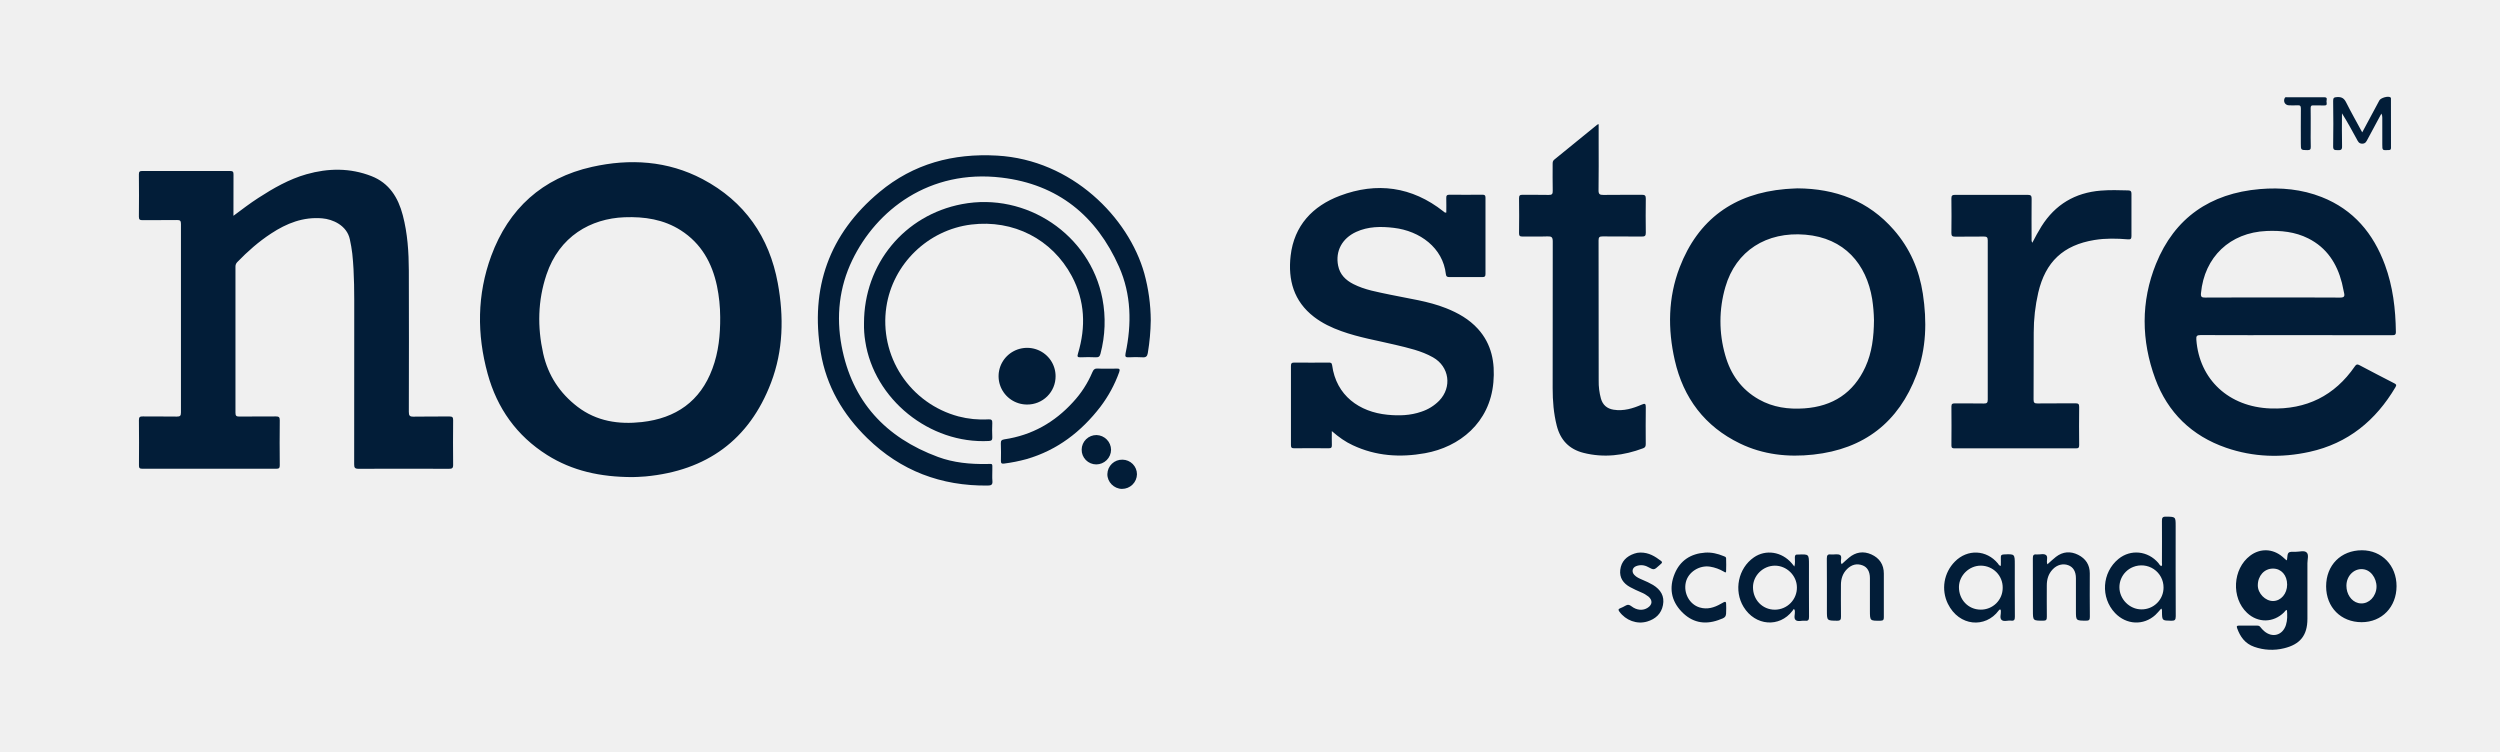
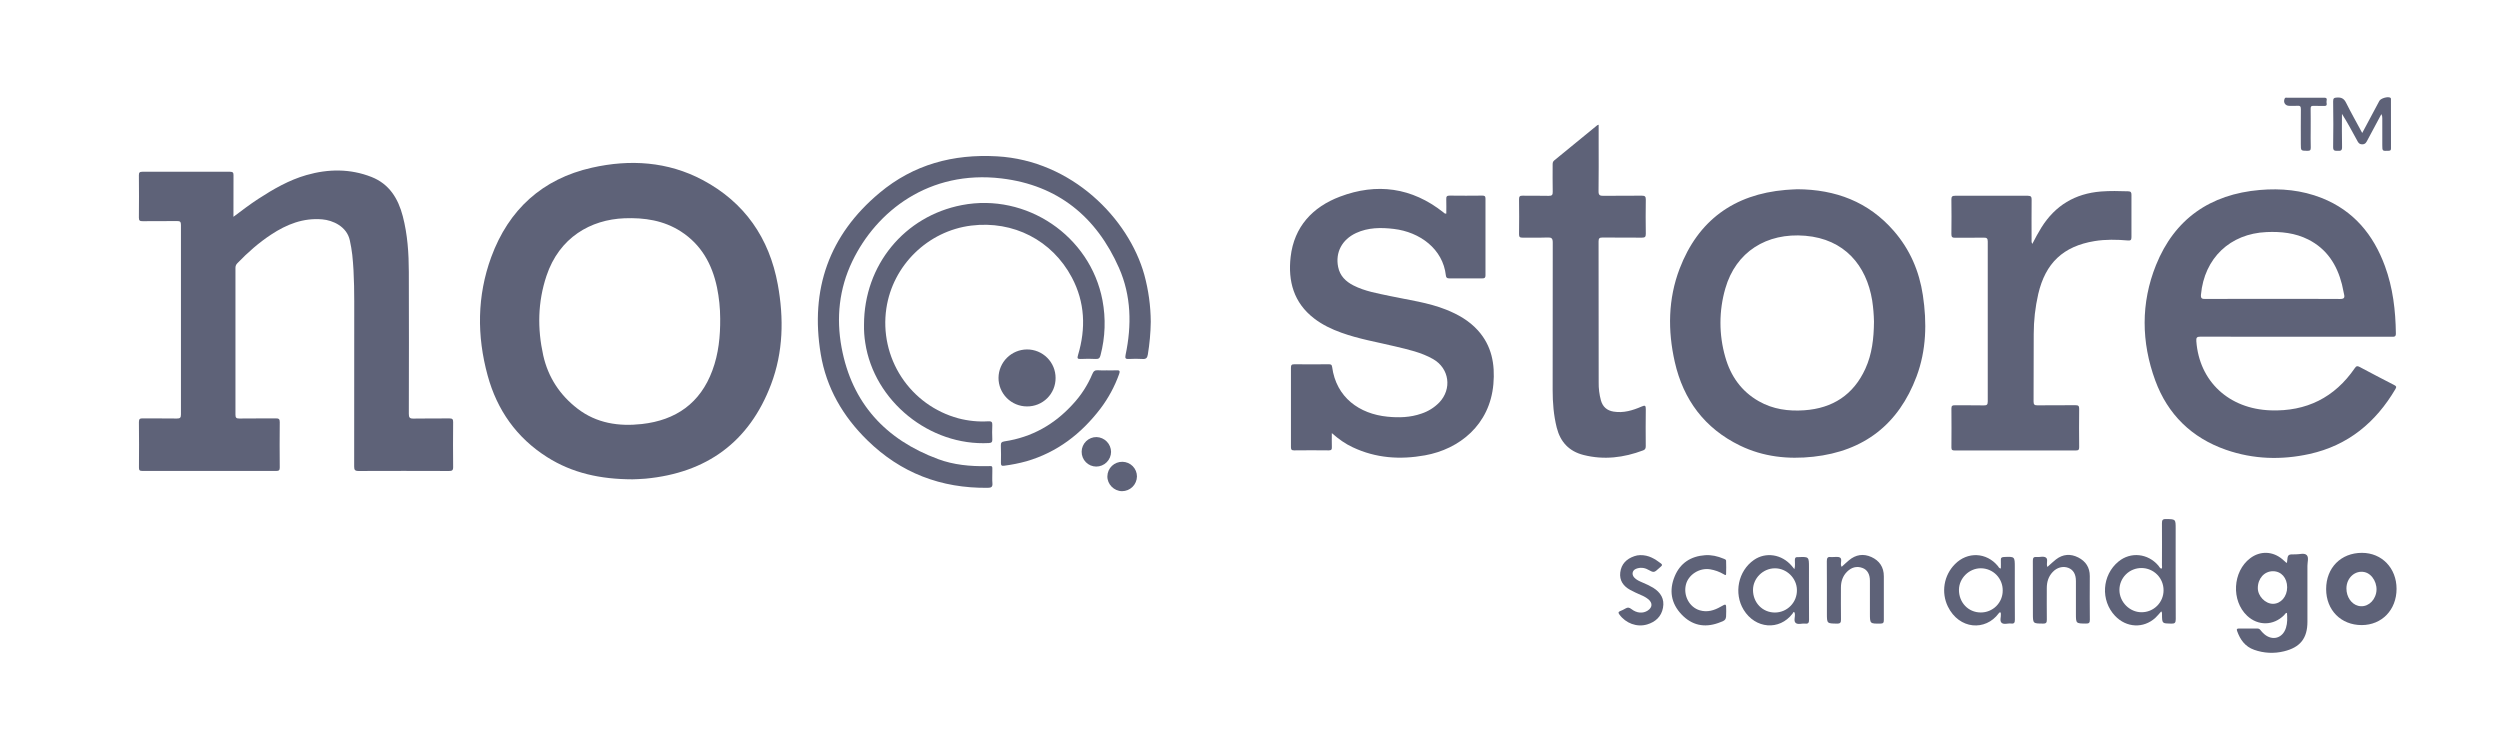
- <svg xmlns="http://www.w3.org/2000/svg" width="243" height="73" viewBox="0 0 243 73" fill="none">
-   <path d="M22.691 20.976C23.539 20.343 24.304 19.759 25.111 19.238C26.58 18.288 28.099 17.417 29.791 16.936C31.905 16.335 34.036 16.31 36.108 17.12C37.838 17.797 38.703 19.207 39.151 20.92C39.616 22.691 39.732 24.504 39.739 26.325C39.752 30.894 39.752 35.464 39.739 40.034C39.739 40.386 39.813 40.508 40.192 40.498C41.357 40.471 42.524 40.498 43.69 40.481C43.971 40.481 44.048 40.562 44.045 40.837C44.032 42.286 44.028 43.736 44.045 45.184C44.05 45.519 43.928 45.569 43.635 45.567C40.707 45.556 37.779 45.556 34.852 45.567C34.482 45.567 34.425 45.448 34.425 45.119C34.436 40.299 34.438 35.479 34.432 30.659C34.432 28.656 34.456 26.654 34.243 24.659C34.186 24.188 34.108 23.721 34.004 23.259C33.716 21.908 32.345 21.309 31.321 21.223C29.472 21.064 27.863 21.705 26.359 22.693C25.148 23.484 24.069 24.434 23.065 25.474C23.005 25.534 22.958 25.605 22.927 25.683C22.896 25.762 22.883 25.846 22.887 25.93C22.891 30.659 22.891 35.386 22.887 40.113C22.887 40.407 22.962 40.495 23.265 40.489C24.442 40.473 25.622 40.489 26.802 40.477C27.078 40.477 27.198 40.524 27.193 40.84C27.174 42.301 27.18 43.764 27.193 45.226C27.193 45.481 27.124 45.563 26.858 45.563C22.514 45.556 18.17 45.556 13.825 45.563C13.543 45.563 13.507 45.46 13.507 45.219C13.516 43.757 13.522 42.295 13.503 40.833C13.499 40.518 13.616 40.473 13.892 40.477C14.992 40.491 16.092 40.472 17.191 40.491C17.504 40.496 17.588 40.41 17.588 40.094C17.58 33.983 17.58 27.873 17.588 21.763C17.588 21.465 17.508 21.381 17.21 21.387C16.097 21.403 14.984 21.387 13.871 21.399C13.615 21.399 13.497 21.364 13.5 21.063C13.516 19.695 13.514 18.324 13.5 16.955C13.5 16.702 13.559 16.618 13.828 16.619C16.675 16.627 19.522 16.627 22.371 16.619C22.652 16.619 22.699 16.724 22.696 16.966C22.687 18.277 22.691 19.575 22.691 20.976ZM61.478 46.374C58.356 46.367 55.633 45.773 53.176 44.224C50.212 42.352 48.316 39.671 47.4 36.333C46.343 32.49 46.366 28.627 47.748 24.872C49.441 20.282 52.716 17.299 57.544 16.221C61.232 15.396 64.901 15.621 68.294 17.413C72.375 19.569 74.778 23.033 75.603 27.529C76.201 30.792 76.136 34.064 74.947 37.191C72.83 42.76 68.685 45.753 62.743 46.31C62.242 46.358 61.737 46.362 61.478 46.374ZM70.003 30.826C70 29.812 69.896 28.801 69.692 27.807C69.215 25.554 68.164 23.664 66.176 22.389C64.506 21.321 62.643 21.045 60.699 21.117C57.418 21.244 54.367 22.967 53.116 26.695C52.269 29.221 52.226 31.785 52.798 34.367C53.275 36.496 54.416 38.22 56.138 39.539C57.985 40.952 60.142 41.276 62.389 41.024C65.696 40.656 68.072 39.009 69.246 35.835C69.849 34.219 70.016 32.536 70.003 30.826ZM223.15 32.577C220.064 32.577 216.977 32.584 213.89 32.569C213.524 32.569 213.459 32.67 213.484 33.017C213.773 36.9 216.652 39.561 220.703 39.702C224.176 39.823 226.924 38.468 228.894 35.606C229.026 35.414 229.122 35.378 229.335 35.492C230.454 36.087 231.582 36.67 232.712 37.251C232.897 37.345 232.972 37.408 232.843 37.627C230.926 40.872 228.23 43.096 224.485 43.921C221.752 44.522 219.025 44.439 216.374 43.521C213.034 42.365 210.7 40.092 209.49 36.81C208.127 33.107 208.08 29.313 209.563 25.646C211.371 21.177 214.834 18.793 219.656 18.379C221.712 18.205 223.736 18.393 225.669 19.155C228.77 20.378 230.695 22.701 231.817 25.746C232.592 27.847 232.851 30.038 232.879 32.263C232.885 32.592 232.714 32.58 232.482 32.58C229.373 32.577 226.263 32.576 223.15 32.577ZM220.868 28.917C223.066 28.917 225.264 28.908 227.462 28.925C227.841 28.925 227.926 28.808 227.844 28.472C227.764 28.157 227.719 27.827 227.637 27.507C227.151 25.609 226.168 24.081 224.363 23.172C223.085 22.53 221.713 22.393 220.308 22.452C216.759 22.604 214.264 24.979 213.935 28.496C213.899 28.879 214.024 28.926 214.357 28.924C216.524 28.91 218.696 28.917 220.868 28.917ZM174.698 18.308C178.407 18.328 181.606 19.509 184.081 22.345C185.643 24.133 186.55 26.223 186.902 28.556C187.306 31.223 187.245 33.88 186.288 36.426C184.553 41.035 181.193 43.649 176.26 44.187C173.795 44.458 171.38 44.197 169.128 43.108C165.698 41.45 163.624 38.682 162.79 35.023C162.097 31.986 162.134 28.929 163.258 26C165.052 21.33 168.534 18.805 173.545 18.375C173.93 18.342 174.315 18.33 174.698 18.308ZM182.151 31.122C182.138 30.436 182.08 29.752 181.977 29.074C181.421 25.665 179.275 23.13 175.478 22.81C171.705 22.493 168.724 24.375 167.705 27.898C167.073 30.064 167.069 32.362 167.693 34.53C168.213 36.375 169.258 37.861 170.963 38.823C172.334 39.599 173.833 39.801 175.379 39.694C178.138 39.502 180.158 38.198 181.316 35.669C181.958 34.263 182.135 32.763 182.151 31.122ZM129.453 41.902C129.453 42.42 129.442 42.836 129.457 43.247C129.465 43.475 129.419 43.576 129.16 43.573C128.034 43.56 126.907 43.56 125.781 43.573C125.522 43.573 125.48 43.477 125.48 43.249C125.487 40.694 125.487 38.139 125.48 35.585C125.48 35.336 125.534 35.238 125.805 35.242C126.919 35.255 128.033 35.25 129.145 35.242C129.339 35.242 129.45 35.258 129.483 35.5C129.881 38.463 132.145 40.047 134.86 40.313C135.972 40.424 137.086 40.393 138.158 40.018C138.815 39.804 139.411 39.435 139.894 38.943C141.156 37.629 140.878 35.637 139.292 34.737C138.151 34.089 136.879 33.818 135.617 33.514C133.867 33.097 132.087 32.802 130.388 32.19C129.434 31.85 128.531 31.42 127.726 30.804C125.748 29.285 125.181 27.202 125.449 24.86C125.788 21.927 127.589 20.024 130.241 19.026C133.823 17.675 137.237 18.132 140.299 20.547C140.368 20.601 140.419 20.692 140.581 20.661C140.581 20.204 140.593 19.735 140.577 19.269C140.567 19.018 140.632 18.921 140.905 18.925C141.965 18.938 143.024 18.936 144.086 18.925C144.306 18.925 144.389 18.981 144.389 19.211C144.383 21.688 144.383 24.163 144.389 26.639C144.389 26.868 144.315 26.934 144.092 26.932C143.019 26.923 141.947 26.923 140.874 26.932C140.661 26.932 140.563 26.872 140.539 26.654C140.257 24.082 138.011 22.445 135.478 22.147C134.228 21.999 132.99 22.003 131.815 22.542C130.444 23.177 129.785 24.414 130.066 25.822C130.237 26.685 130.797 27.231 131.551 27.614C132.674 28.186 133.907 28.382 135.123 28.643C136.945 29.031 138.806 29.261 140.554 29.954C141.723 30.418 142.8 31.025 143.655 31.967C144.999 33.452 145.325 35.239 145.157 37.16C144.813 41.108 141.85 43.454 138.51 44.053C136.096 44.487 133.739 44.335 131.485 43.274C130.769 42.943 130.133 42.494 129.453 41.902ZM197.54 23.597C197.839 23.025 198.115 22.503 198.43 22.003C199.769 19.876 201.698 18.727 204.208 18.527C205.095 18.456 205.98 18.483 206.867 18.508C207.113 18.515 207.179 18.609 207.178 18.842C207.169 20.21 207.169 21.579 207.178 22.948C207.178 23.217 207.098 23.285 206.835 23.265C205.752 23.174 204.665 23.15 203.587 23.326C200.543 23.824 198.82 25.449 198.118 28.443C197.825 29.715 197.678 31.016 197.678 32.321C197.664 34.494 197.678 36.665 197.663 38.838C197.663 39.134 197.743 39.22 198.042 39.215C199.272 39.199 200.506 39.215 201.736 39.202C202.009 39.202 202.099 39.269 202.095 39.551C202.08 40.789 202.082 42.027 202.095 43.266C202.095 43.508 202.028 43.581 201.783 43.581C197.851 43.575 193.917 43.575 189.984 43.581C189.774 43.581 189.676 43.54 189.678 43.299C189.689 42.033 189.689 40.77 189.678 39.51C189.678 39.245 189.787 39.208 190.008 39.21C190.948 39.218 191.889 39.202 192.829 39.221C193.122 39.226 193.209 39.148 193.209 38.847C193.2 33.686 193.2 28.525 193.209 23.363C193.209 23.06 193.111 22.987 192.822 22.992C191.896 23.009 190.968 22.992 190.04 23.003C189.767 23.007 189.672 22.933 189.675 22.65C189.69 21.532 189.69 20.412 189.675 19.293C189.671 19.011 189.767 18.938 190.04 18.94C192.397 18.949 194.754 18.949 197.111 18.94C197.428 18.94 197.477 19.061 197.474 19.335C197.462 20.611 197.467 21.889 197.47 23.167C197.473 23.281 197.436 23.414 197.54 23.597ZM155.389 12.066V13.793C155.389 15.36 155.403 16.927 155.378 18.495C155.372 18.877 155.5 18.95 155.849 18.946C157.095 18.926 158.34 18.946 159.588 18.932C159.879 18.932 159.976 19.006 159.972 19.308C159.955 20.414 159.955 21.52 159.972 22.626C159.978 22.937 159.863 22.995 159.582 22.992C158.309 22.979 157.037 22.992 155.764 22.98C155.473 22.98 155.381 23.053 155.381 23.354C155.392 27.897 155.396 32.44 155.392 36.985C155.38 37.578 155.454 38.17 155.61 38.742C155.79 39.362 156.195 39.719 156.839 39.823C157.81 39.98 158.703 39.705 159.573 39.33C159.878 39.197 159.978 39.215 159.971 39.584C159.951 40.77 159.962 41.958 159.967 43.139C159.967 43.341 159.944 43.486 159.721 43.569C157.829 44.282 155.899 44.519 153.916 44.018C152.514 43.663 151.667 42.763 151.315 41.371C151.012 40.175 150.918 38.958 150.918 37.731C150.918 32.977 150.921 28.222 150.927 23.468C150.927 23.057 150.815 22.963 150.421 22.978C149.614 23.01 148.805 22.978 147.996 22.992C147.747 22.992 147.647 22.939 147.651 22.667C147.666 21.535 147.666 20.402 147.651 19.269C147.651 19.01 147.727 18.928 147.99 18.933C148.836 18.948 149.685 18.922 150.533 18.946C150.863 18.956 150.931 18.847 150.925 18.543C150.904 17.672 150.918 16.802 150.917 15.936C150.917 15.778 150.925 15.638 151.074 15.518C152.471 14.388 153.864 13.253 155.254 12.115C155.297 12.094 155.343 12.078 155.389 12.066ZM111.854 31.134C111.839 32.201 111.743 33.265 111.567 34.318C111.513 34.639 111.383 34.757 111.046 34.73C110.61 34.704 110.172 34.704 109.736 34.73C109.427 34.743 109.331 34.694 109.405 34.34C110.012 31.477 109.962 28.617 108.77 25.926C106.578 20.988 102.839 17.917 97.349 17.263C90.314 16.424 85.185 20.429 82.843 25.282C81.563 27.929 81.27 30.761 81.801 33.617C82.804 39.006 86.077 42.535 91.183 44.419C92.695 44.977 94.302 45.127 95.916 45.1C96.539 45.089 96.448 45.019 96.455 45.647C96.459 46.015 96.429 46.386 96.463 46.754C96.495 47.123 96.339 47.192 96.009 47.196C91.472 47.248 87.552 45.764 84.299 42.59C81.925 40.274 80.322 37.531 79.774 34.25C78.735 27.998 80.575 22.748 85.493 18.659C88.794 15.909 92.648 14.884 96.914 15.125C104.189 15.532 109.7 21.139 111.227 26.58C111.633 28.065 111.845 29.594 111.854 31.134Z" fill="#021D38" />
-   <path d="M83.981 31.418C83.981 25.64 87.926 20.907 93.497 19.842C99.762 18.646 105.964 22.811 107.158 29.044C107.495 30.81 107.43 32.63 106.97 34.369C106.905 34.621 106.812 34.745 106.519 34.73C106.029 34.706 105.539 34.706 105.049 34.73C104.717 34.745 104.691 34.657 104.783 34.354C105.557 31.777 105.465 29.248 104.182 26.843C102.259 23.237 98.489 21.325 94.408 21.826C90.192 22.344 86.774 25.661 86.152 29.842C85.808 32.159 86.33 34.522 87.62 36.481C88.91 38.44 90.877 39.861 93.149 40.472C94.099 40.722 95.083 40.819 96.063 40.761C96.355 40.748 96.468 40.815 96.451 41.123C96.427 41.582 96.433 42.044 96.451 42.504C96.458 42.747 96.398 42.849 96.126 42.864C90.369 43.173 84.957 38.811 84.101 33.162C84.008 32.586 83.969 32.002 83.981 31.418ZM222.255 54.47C222.286 54.416 222.298 54.407 222.298 54.396C222.367 53.629 222.368 53.618 223.151 53.633C223.517 53.64 223.984 53.468 224.218 53.714C224.432 53.935 224.28 54.391 224.281 54.742C224.286 56.545 224.281 58.348 224.281 60.151C224.281 61.76 223.576 62.635 222.002 63.014C221.046 63.25 220.04 63.201 219.112 62.871C218.219 62.562 217.74 61.886 217.442 61.04C217.376 60.852 217.454 60.809 217.626 60.81C218.222 60.815 218.819 60.81 219.413 60.81C219.472 60.807 219.531 60.82 219.584 60.846C219.637 60.873 219.682 60.912 219.715 60.96C219.821 61.097 219.939 61.224 220.069 61.339C220.874 62.038 221.878 61.755 222.197 60.737C222.344 60.267 222.328 59.787 222.294 59.294C222.132 59.305 222.094 59.438 222.016 59.514C220.982 60.544 219.478 60.569 218.417 59.572C216.859 58.109 217.009 55.299 218.714 54.012C219.686 53.277 220.911 53.317 221.852 54.113C221.983 54.22 222.106 54.337 222.255 54.47ZM222.31 56.822C222.31 55.908 221.736 55.263 220.928 55.266C220.088 55.266 219.456 55.972 219.459 56.902C219.459 57.682 220.193 58.427 220.944 58.419C221.709 58.41 222.311 57.709 222.31 56.822ZM107.567 35.832C107.884 35.832 108.203 35.848 108.521 35.827C108.822 35.808 108.886 35.894 108.782 36.182C108.349 37.386 107.734 38.519 106.959 39.54C105.092 41.968 102.763 43.76 99.775 44.626C99.059 44.822 98.331 44.967 97.596 45.06C97.37 45.092 97.285 45.032 97.289 44.796C97.3 44.231 97.304 43.662 97.281 43.098C97.269 42.822 97.376 42.743 97.633 42.702C100.296 42.306 102.495 41.063 104.292 39.092C105.086 38.24 105.723 37.256 106.175 36.184C106.288 35.907 106.435 35.795 106.731 35.823C107.008 35.85 107.289 35.832 107.567 35.832ZM232.944 56.969C232.944 59.001 231.52 60.474 229.555 60.477C227.537 60.477 226.102 59.029 226.099 56.994C226.099 54.936 227.532 53.488 229.577 53.486C231.513 53.484 232.945 54.965 232.944 56.969ZM228.072 56.938C228.072 57.745 228.548 58.444 229.211 58.613C229.986 58.81 230.75 58.277 230.954 57.399C231.159 56.522 230.621 55.526 229.836 55.352C228.914 55.146 228.069 55.908 228.072 56.938ZM210.072 59.152C209.872 59.371 209.702 59.591 209.5 59.775C208.35 60.822 206.684 60.739 205.588 59.591C204.151 58.086 204.306 55.641 205.92 54.325C207.1 53.364 208.772 53.533 209.791 54.721C209.882 54.825 209.932 54.974 210.086 55.028C210.191 54.927 210.14 54.802 210.14 54.694C210.144 53.339 210.151 51.984 210.14 50.628C210.14 50.333 210.194 50.212 210.529 50.217C211.472 50.232 211.474 50.217 211.474 51.139C211.474 54.059 211.467 56.98 211.482 59.9C211.482 60.254 211.388 60.346 211.04 60.337C210.155 60.315 210.155 60.333 210.145 59.454C210.141 59.365 210.174 59.271 210.072 59.152ZM210.296 57.101C210.298 56.75 210.212 56.403 210.047 56.093C209.882 55.782 209.643 55.517 209.35 55.32C209.058 55.123 208.721 55.002 208.37 54.965C208.019 54.929 207.664 54.98 207.337 55.112C207.075 55.217 206.837 55.373 206.637 55.57C206.436 55.768 206.277 56.003 206.169 56.263C206.061 56.522 206.006 56.8 206.007 57.082C206.007 58.238 206.998 59.236 208.154 59.232C208.436 59.234 208.715 59.181 208.976 59.074C209.237 58.968 209.473 58.811 209.673 58.612C209.872 58.414 210.03 58.179 210.137 57.919C210.244 57.66 210.298 57.382 210.296 57.101ZM174.338 59.205C174.303 59.259 174.272 59.318 174.231 59.369C172.959 61.032 170.61 60.842 169.479 58.995C168.506 57.405 168.946 55.235 170.479 54.176C171.634 53.378 173.192 53.621 174.156 54.748C174.231 54.837 174.303 54.927 174.413 55.065C174.509 54.742 174.455 54.457 174.459 54.181C174.459 53.98 174.528 53.883 174.736 53.903H174.776C175.831 53.859 175.831 53.859 175.831 54.899C175.831 56.584 175.825 58.27 175.838 59.955C175.838 60.242 175.771 60.372 175.464 60.334C175.156 60.298 174.76 60.459 174.54 60.27C174.32 60.082 174.494 59.699 174.461 59.399C174.455 59.352 174.442 59.305 174.432 59.257L174.338 59.204V59.205ZM172.518 59.262C172.803 59.261 173.085 59.203 173.348 59.092C173.611 58.981 173.849 58.82 174.048 58.616C174.247 58.413 174.404 58.172 174.509 57.908C174.614 57.644 174.665 57.362 174.659 57.078C174.648 55.936 173.656 54.971 172.504 54.983C171.353 54.995 170.394 55.952 170.39 57.074C170.388 58.31 171.314 59.262 172.518 59.262ZM194.481 55.005C194.481 54.727 194.492 54.457 194.481 54.188C194.469 53.959 194.568 53.899 194.784 53.89C195.838 53.844 195.838 53.839 195.838 54.893C195.838 56.578 195.832 58.262 195.845 59.946C195.845 60.232 195.785 60.366 195.475 60.326C195.166 60.286 194.773 60.456 194.555 60.256C194.339 60.055 194.514 59.682 194.484 59.386C194.478 59.339 194.469 59.291 194.464 59.261C194.347 59.22 194.31 59.287 194.275 59.34C192.991 61.075 190.428 60.908 189.332 58.683C189.006 58.014 188.896 57.261 189.018 56.528C189.14 55.794 189.488 55.117 190.013 54.588C191.232 53.347 193.091 53.429 194.196 54.77C194.264 54.85 194.292 54.985 194.481 55.005ZM194.662 57.135C194.667 56.854 194.616 56.575 194.511 56.315C194.407 56.054 194.251 55.816 194.053 55.616C193.856 55.416 193.62 55.257 193.361 55.148C193.101 55.039 192.823 54.982 192.541 54.981C191.406 54.974 190.423 55.931 190.41 57.05C190.396 58.286 191.313 59.248 192.514 59.257C192.796 59.26 193.075 59.208 193.336 59.103C193.597 58.998 193.835 58.843 194.035 58.645C194.235 58.448 194.393 58.213 194.501 57.954C194.608 57.695 194.663 57.418 194.662 57.137V57.135Z" fill="#021D38" />
-   <path d="M102.603 36.57C102.605 36.933 102.534 37.293 102.395 37.629C102.255 37.965 102.05 38.27 101.791 38.526C101.532 38.782 101.224 38.984 100.886 39.12C100.548 39.257 100.186 39.325 99.821 39.321C99.273 39.319 98.739 39.156 98.285 38.852C97.831 38.548 97.477 38.117 97.269 37.613C97.061 37.11 97.008 36.556 97.116 36.022C97.224 35.488 97.489 34.998 97.877 34.614C98.264 34.231 98.756 33.97 99.292 33.864C99.827 33.758 100.382 33.81 100.887 34.016C101.396 34.224 101.831 34.578 102.136 35.032C102.442 35.487 102.604 36.023 102.603 36.57ZM179.009 54.842C179.268 54.605 179.486 54.4 179.716 54.209C180.378 53.654 181.125 53.542 181.902 53.892C182.678 54.242 183.116 54.873 183.109 55.766C183.1 57.173 183.1 58.581 183.109 59.989C183.109 60.242 183.052 60.329 182.784 60.333C181.756 60.344 181.756 60.353 181.756 59.348V56.19C181.756 55.559 181.504 55.12 181.03 54.949C180.459 54.74 179.961 54.895 179.54 55.307C179.118 55.718 178.939 56.257 178.939 56.846C178.939 57.874 178.929 58.898 178.944 59.923C178.948 60.217 178.893 60.34 178.558 60.334C177.575 60.321 177.575 60.334 177.575 59.345C177.575 57.661 177.582 55.977 177.567 54.293C177.567 53.985 177.647 53.845 177.966 53.896C177.992 53.898 178.019 53.898 178.045 53.896C178.322 53.907 178.655 53.824 178.858 53.95C179.06 54.078 178.901 54.439 178.947 54.694C178.963 54.746 178.984 54.795 179.009 54.842ZM199.007 54.852C199.305 54.59 199.559 54.341 199.838 54.126C200.512 53.606 201.254 53.556 202.001 53.931C202.731 54.3 203.13 54.899 203.128 55.737C203.123 57.145 203.116 58.554 203.134 59.962C203.138 60.268 203.039 60.333 202.752 60.33C201.78 60.321 201.78 60.33 201.78 59.368V56.21C201.78 55.552 201.522 55.119 201.034 54.938C200.519 54.746 199.938 54.897 199.518 55.345C199.097 55.791 198.95 56.315 198.949 56.901C198.949 57.914 198.939 58.927 198.953 59.941C198.953 60.217 198.908 60.337 198.591 60.332C197.599 60.325 197.599 60.338 197.599 59.351C197.599 57.652 197.604 55.955 197.593 54.258C197.593 53.993 197.651 53.861 197.941 53.892C198.26 53.925 198.635 53.774 198.872 53.951C199.108 54.129 198.866 54.525 199.007 54.852ZM167.788 59.165C167.788 59.994 167.788 60.004 167.008 60.278C165.648 60.754 164.449 60.493 163.45 59.451C162.418 58.372 162.223 57.102 162.781 55.76C163.314 54.478 164.344 53.812 165.74 53.715C166.362 53.673 166.95 53.812 167.519 54.047C167.625 54.091 167.773 54.118 167.777 54.262C167.788 54.682 167.797 55.104 167.777 55.528C167.768 55.721 167.634 55.608 167.552 55.561C167.141 55.319 166.688 55.155 166.216 55.079C165.177 54.916 164.098 55.604 163.866 56.584C163.615 57.636 164.209 58.747 165.209 59.046C165.944 59.265 166.619 59.062 167.26 58.694C167.784 58.392 167.787 58.398 167.787 59.009L167.788 59.165ZM159.425 53.708C160.283 53.695 160.875 54.089 161.452 54.52C161.582 54.615 161.575 54.707 161.452 54.802C161.39 54.853 161.334 54.91 161.275 54.961C160.767 55.423 160.767 55.423 160.179 55.108C160.006 55.011 159.812 54.953 159.613 54.939C159.414 54.926 159.214 54.957 159.029 55.031C158.661 55.173 158.578 55.571 158.84 55.866C159.057 56.111 159.356 56.23 159.647 56.357C160.002 56.499 160.348 56.669 160.68 56.861C161.415 57.313 161.81 57.942 161.641 58.813C161.483 59.657 160.908 60.174 160.108 60.412C159.103 60.712 158.019 60.299 157.404 59.451C157.289 59.293 157.284 59.207 157.471 59.128C157.656 59.055 157.834 58.968 158.006 58.868C158.22 58.734 158.377 58.777 158.573 58.927C159.099 59.334 159.703 59.375 160.163 59.07C160.623 58.765 160.64 58.342 160.232 57.989C160.015 57.818 159.774 57.678 159.516 57.575C159.155 57.417 158.79 57.258 158.443 57.065C157.786 56.705 157.398 56.161 157.489 55.389C157.587 54.572 158.094 54.07 158.859 53.81C159.041 53.745 159.232 53.711 159.425 53.708ZM229.608 12.865L231.273 9.762C231.408 9.51 232.117 9.308 232.342 9.457C232.422 9.511 232.4 9.597 232.4 9.672C232.4 11.239 232.4 12.806 232.404 14.371C232.404 14.555 232.325 14.58 232.167 14.586C231.559 14.614 231.559 14.621 231.559 14.033V11.426C231.565 11.292 231.534 11.158 231.47 11.04L230.136 13.522C230.019 13.741 229.935 13.966 229.603 13.966C229.27 13.961 229.187 13.726 229.071 13.514C228.612 12.677 228.16 11.836 227.639 11.015C227.639 12.084 227.621 13.151 227.648 14.226C227.658 14.572 227.517 14.605 227.241 14.593C226.984 14.582 226.775 14.633 226.782 14.23C226.81 12.756 226.802 11.281 226.782 9.807C226.779 9.503 226.872 9.457 227.157 9.437C227.601 9.407 227.845 9.549 228.046 9.956C228.532 10.927 229.074 11.872 229.608 12.865ZM224.6 12.452C224.6 13.057 224.586 13.662 224.607 14.267C224.615 14.528 224.534 14.596 224.276 14.592C223.64 14.582 223.64 14.592 223.64 13.951C223.64 12.819 223.632 11.689 223.645 10.559C223.645 10.297 223.571 10.214 223.312 10.235C223.053 10.257 222.784 10.239 222.517 10.239C222.12 10.239 221.904 9.894 222.073 9.532C222.127 9.417 222.225 9.453 222.312 9.453H225.922C226.29 9.453 226.123 9.722 226.135 9.875C226.148 10.03 226.247 10.266 225.912 10.25C225.577 10.234 225.225 10.261 224.879 10.242C224.651 10.23 224.589 10.306 224.595 10.528C224.607 11.164 224.6 11.809 224.6 12.452ZM109.063 47.522C108.28 47.515 107.618 46.846 107.637 46.076C107.641 45.888 107.682 45.703 107.757 45.531C107.833 45.359 107.942 45.203 108.079 45.073C108.215 44.944 108.376 44.842 108.552 44.774C108.728 44.707 108.916 44.675 109.105 44.68C109.479 44.684 109.837 44.835 110.101 45.1C110.364 45.365 110.512 45.723 110.513 46.096C110.507 46.475 110.352 46.837 110.081 47.103C109.809 47.37 109.444 47.52 109.063 47.52V47.522ZM105.138 43.699C105.14 43.511 105.179 43.325 105.253 43.153C105.327 42.98 105.434 42.823 105.569 42.692C105.704 42.561 105.863 42.457 106.039 42.388C106.214 42.318 106.401 42.284 106.59 42.286C106.964 42.299 107.318 42.455 107.58 42.721C107.842 42.987 107.991 43.344 107.996 43.716C107.993 44.095 107.839 44.456 107.569 44.723C107.3 44.99 106.935 45.14 106.555 45.141C106.366 45.14 106.179 45.102 106.006 45.029C105.832 44.956 105.675 44.849 105.543 44.715C105.411 44.581 105.307 44.422 105.237 44.247C105.168 44.073 105.135 43.886 105.138 43.699Z" fill="#021D38" />
+ <svg xmlns="http://www.w3.org/2000/svg" width="180" height="54" viewBox="0 0 180 54" fill="none">
+   <rect width="180" height="54" fill="white" />
+   <path d="M16.808 15.61C17.436 15.139 18.003 14.705 18.601 14.317C19.689 13.61 20.814 12.962 22.067 12.604C23.633 12.156 25.212 12.138 26.747 12.741C28.028 13.245 28.669 14.294 29.001 15.569C29.345 16.887 29.432 18.236 29.436 19.591C29.446 22.991 29.446 26.392 29.436 29.793C29.436 30.055 29.491 30.146 29.772 30.138C30.635 30.118 31.499 30.138 32.363 30.126C32.571 30.126 32.628 30.185 32.626 30.391C32.617 31.469 32.613 32.548 32.626 33.626C32.63 33.875 32.539 33.912 32.322 33.911C30.153 33.904 27.985 33.901 25.816 33.911C25.541 33.911 25.5 33.822 25.5 33.577C25.508 29.99 25.509 26.403 25.505 22.816C25.505 21.326 25.523 19.836 25.364 18.351C25.323 18.001 25.264 17.653 25.188 17.309C24.975 16.304 23.959 15.858 23.201 15.794C21.832 15.676 20.639 16.153 19.525 16.888C18.628 17.477 17.829 18.184 17.085 18.958C17.04 19.002 17.005 19.055 16.983 19.113C16.96 19.172 16.95 19.234 16.953 19.297C16.956 22.816 16.956 26.334 16.953 29.852C16.953 30.071 17.009 30.136 17.232 30.133C18.105 30.12 18.979 30.133 19.852 30.123C20.058 30.123 20.147 30.158 20.142 30.393C20.129 31.48 20.133 32.569 20.142 33.657C20.142 33.846 20.092 33.908 19.895 33.908C16.678 33.902 13.46 33.902 10.241 33.908C10.032 33.908 10.005 33.831 10.005 33.652C10.012 32.564 10.017 31.476 10.002 30.388C9.999 30.153 10.086 30.12 10.29 30.123C11.105 30.133 11.92 30.119 12.734 30.133C12.966 30.137 13.028 30.074 13.028 29.838C13.022 25.29 13.022 20.743 13.028 16.196C13.028 15.974 12.969 15.912 12.748 15.916C11.924 15.928 11.099 15.916 10.274 15.925C10.085 15.925 9.998 15.899 10 15.676C10.012 14.657 10.01 13.637 10 12.618C10 12.43 10.044 12.367 10.243 12.367C12.352 12.374 14.461 12.374 16.571 12.367C16.779 12.367 16.814 12.446 16.812 12.626C16.805 13.602 16.808 14.568 16.808 15.61Z" fill="#5E6278" />
+   <path d="M45.539 34.511C43.227 34.506 41.21 34.064 39.39 32.911C37.194 31.518 35.79 29.523 35.111 27.039C34.328 24.18 34.345 21.304 35.369 18.51C36.623 15.094 39.049 12.874 42.625 12.072C45.357 11.458 48.075 11.625 50.588 12.959C53.611 14.563 55.391 17.141 56.002 20.487C56.445 22.915 56.397 25.35 55.516 27.677C53.948 31.822 50.878 34.049 46.475 34.464C46.105 34.498 45.731 34.502 45.539 34.511ZM51.854 22.941C51.852 22.186 51.775 21.433 51.624 20.694C51.27 19.017 50.492 17.611 49.019 16.662C47.782 15.867 46.401 15.661 44.962 15.715C42.532 15.81 40.271 17.092 39.345 19.866C38.718 21.747 38.686 23.654 39.11 25.576C39.463 27.16 40.308 28.443 41.584 29.425C42.952 30.476 44.55 30.717 46.215 30.53C48.663 30.256 50.424 29.03 51.293 26.668C51.74 25.466 51.864 24.213 51.854 22.941Z" fill="#5E6278" />
+   <path d="M165.296 24.244C163.01 24.244 160.724 24.249 158.437 24.238C158.166 24.238 158.118 24.313 158.136 24.571C158.35 27.461 160.483 29.442 163.484 29.546C166.056 29.636 168.092 28.628 169.551 26.498C169.649 26.355 169.72 26.329 169.878 26.413C170.707 26.856 171.542 27.29 172.379 27.722C172.516 27.792 172.572 27.839 172.476 28.003C171.056 30.417 169.059 32.072 166.285 32.686C164.261 33.133 162.241 33.071 160.277 32.388C157.803 31.527 156.074 29.836 155.178 27.393C154.168 24.638 154.133 21.815 155.232 19.086C156.571 15.76 159.136 13.986 162.708 13.678C164.231 13.547 165.73 13.689 167.162 14.255C169.459 15.164 170.885 16.894 171.716 19.16C172.29 20.724 172.482 22.354 172.503 24.011C172.507 24.255 172.381 24.247 172.209 24.247C169.906 24.244 167.602 24.243 165.296 24.244ZM163.606 21.52C165.234 21.52 166.862 21.513 168.49 21.526C168.771 21.526 168.834 21.439 168.773 21.189C168.714 20.954 168.681 20.708 168.62 20.471C168.26 19.058 167.532 17.921 166.195 17.245C165.248 16.767 164.232 16.665 163.191 16.709C160.562 16.822 158.714 18.589 158.47 21.207C158.444 21.492 158.536 21.526 158.783 21.525C160.388 21.515 161.997 21.52 163.606 21.52Z" fill="#5E6278" />
+   <path d="M129.406 13.625C132.153 13.64 134.523 14.519 136.356 16.629C137.513 17.96 138.185 19.515 138.446 21.251C138.745 23.236 138.7 25.213 137.991 27.108C136.706 30.538 134.217 32.483 130.563 32.884C128.737 33.085 126.948 32.891 125.28 32.081C122.739 30.847 121.203 28.787 120.585 26.064C120.072 23.804 120.099 21.529 120.932 19.349C122.261 15.874 124.84 13.995 128.552 13.675C128.837 13.65 129.122 13.641 129.406 13.625ZM134.927 23.161C134.917 22.651 134.874 22.141 134.798 21.637C134.386 19.1 132.796 17.213 129.984 16.975C127.189 16.739 124.981 18.14 124.226 20.762C123.758 22.374 123.755 24.084 124.217 25.697C124.602 27.07 125.376 28.176 126.639 28.892C127.655 29.469 128.765 29.62 129.91 29.54C131.954 29.397 133.45 28.427 134.308 26.545C134.784 25.498 134.915 24.383 134.927 23.161Z" fill="#5E6278" />
+   <path d="M95.891 31.183C95.891 31.569 95.883 31.878 95.894 32.184C95.9 32.353 95.866 32.429 95.673 32.427C94.839 32.417 94.005 32.417 93.171 32.427C92.979 32.427 92.948 32.355 92.948 32.186C92.953 30.284 92.953 28.383 92.948 26.482C92.948 26.297 92.988 26.224 93.189 26.227C94.014 26.236 94.838 26.233 95.663 26.227C95.807 26.227 95.889 26.239 95.913 26.419C96.208 28.624 97.885 29.803 99.896 30.001C100.72 30.083 101.545 30.06 102.339 29.781C102.826 29.622 103.267 29.348 103.625 28.981C104.56 28.003 104.354 26.521 103.179 25.851C102.334 25.369 101.392 25.167 100.457 24.942C99.161 24.63 97.842 24.412 96.584 23.956C95.877 23.703 95.208 23.383 94.612 22.924C93.147 21.795 92.727 20.245 92.925 18.501C93.176 16.318 94.51 14.902 96.474 14.159C99.128 13.154 101.657 13.494 103.925 15.291C103.976 15.332 104.014 15.399 104.134 15.377C104.134 15.035 104.143 14.687 104.131 14.34C104.124 14.153 104.172 14.081 104.374 14.084C105.159 14.095 105.944 14.092 106.73 14.084C106.893 14.084 106.955 14.126 106.955 14.297C106.95 16.14 106.95 17.982 106.955 19.825C106.955 19.994 106.9 20.044 106.735 20.043C105.94 20.036 105.146 20.036 104.351 20.043C104.193 20.043 104.121 19.998 104.103 19.836C103.894 17.922 102.23 16.704 100.354 16.482C99.428 16.372 98.511 16.375 97.641 16.776C96.625 17.248 96.137 18.169 96.345 19.217C96.472 19.859 96.887 20.265 97.444 20.55C98.276 20.976 99.19 21.122 100.091 21.316C101.441 21.605 102.819 21.777 104.114 22.292C104.98 22.637 105.778 23.089 106.411 23.79C107.407 24.895 107.648 26.225 107.524 27.654C107.269 30.592 105.074 32.338 102.6 32.784C100.812 33.107 99.066 32.993 97.396 32.203C96.865 31.958 96.395 31.625 95.891 31.183Z" fill="#5E6278" />
+   <path d="M146.326 17.561C146.547 17.135 146.752 16.747 146.985 16.375C147.977 14.792 149.406 13.937 151.265 13.788C151.922 13.735 152.578 13.755 153.235 13.774C153.417 13.779 153.466 13.849 153.465 14.022C153.459 15.04 153.458 16.059 153.465 17.078C153.465 17.279 153.406 17.329 153.211 17.314C152.409 17.246 151.604 17.228 150.805 17.359C148.55 17.73 147.274 18.939 146.754 21.167C146.537 22.113 146.428 23.082 146.428 24.053C146.418 25.67 146.428 27.287 146.417 28.903C146.417 29.123 146.476 29.187 146.698 29.184C147.609 29.172 148.523 29.184 149.434 29.175C149.636 29.175 149.703 29.224 149.7 29.435C149.689 30.355 149.69 31.276 149.7 32.198C149.7 32.378 149.65 32.433 149.469 32.433C146.556 32.428 143.642 32.428 140.729 32.433C140.573 32.433 140.501 32.402 140.502 32.224C140.51 31.281 140.51 30.341 140.502 29.402C140.502 29.206 140.583 29.178 140.747 29.18C141.443 29.186 142.14 29.174 142.836 29.188C143.053 29.192 143.118 29.134 143.118 28.91C143.111 25.069 143.111 21.228 143.118 17.387C143.118 17.161 143.045 17.107 142.831 17.111C142.145 17.123 141.458 17.111 140.77 17.119C140.568 17.122 140.498 17.067 140.5 16.856C140.511 16.024 140.511 15.191 140.5 14.358C140.497 14.149 140.568 14.094 140.77 14.095C142.516 14.102 144.262 14.102 146.008 14.095C146.243 14.095 146.279 14.185 146.277 14.389C146.268 15.34 146.272 16.29 146.274 17.241C146.276 17.326 146.249 17.425 146.326 17.561Z" fill="#5E6278" />
+   <path d="M115.103 8.98V10.265C115.103 11.431 115.113 12.598 115.095 13.764C115.09 14.048 115.185 14.103 115.444 14.1C116.367 14.085 117.289 14.1 118.213 14.089C118.429 14.089 118.501 14.144 118.498 14.368C118.485 15.193 118.485 16.016 118.498 16.838C118.502 17.07 118.417 17.113 118.209 17.111C117.266 17.102 116.324 17.111 115.381 17.102C115.165 17.102 115.097 17.156 115.097 17.38C115.105 20.761 115.108 24.142 115.105 27.524C115.096 27.965 115.151 28.406 115.267 28.832C115.4 29.293 115.7 29.559 116.177 29.636C116.896 29.753 117.558 29.548 118.202 29.269C118.428 29.17 118.502 29.184 118.497 29.458C118.482 30.341 118.49 31.225 118.494 32.104C118.494 32.253 118.477 32.362 118.312 32.425C116.91 32.955 115.481 33.131 114.012 32.758C112.973 32.494 112.346 31.824 112.085 30.789C111.861 29.898 111.791 28.992 111.791 28.079C111.791 24.541 111.793 21.003 111.798 17.465C111.798 17.159 111.715 17.089 111.423 17.1C110.825 17.124 110.226 17.1 109.627 17.111C109.442 17.111 109.368 17.072 109.371 16.869C109.382 16.026 109.382 15.183 109.371 14.34C109.371 14.147 109.427 14.086 109.622 14.09C110.249 14.101 110.878 14.082 111.506 14.101C111.75 14.107 111.801 14.026 111.796 13.8C111.781 13.152 111.791 12.505 111.79 11.86C111.79 11.742 111.796 11.638 111.907 11.549C112.942 10.707 113.973 9.863 115.003 9.016C115.035 9.001 115.068 8.989 115.103 8.98Z" fill="#5E6278" />
+   <path d="M82.855 23.171C82.844 23.964 82.772 24.756 82.642 25.539C82.602 25.778 82.506 25.866 82.256 25.846C81.933 25.827 81.609 25.827 81.286 25.846C81.057 25.856 80.986 25.819 81.041 25.556C81.49 23.425 81.453 21.297 80.57 19.294C78.947 15.619 76.177 13.334 72.111 12.847C66.899 12.223 63.099 15.203 61.365 18.815C60.417 20.786 60.2 22.892 60.593 25.018C61.336 29.029 63.761 31.654 67.544 33.056C68.663 33.472 69.853 33.583 71.049 33.563C71.51 33.555 71.444 33.504 71.448 33.97C71.451 34.244 71.429 34.52 71.454 34.794C71.478 35.069 71.362 35.12 71.118 35.123C67.757 35.162 64.853 34.057 62.444 31.695C60.685 29.972 59.498 27.93 59.092 25.489C58.323 20.836 59.685 16.929 63.328 13.886C65.773 11.84 68.629 11.077 71.788 11.256C77.177 11.559 81.259 15.732 82.39 19.781C82.691 20.886 82.848 22.025 82.855 23.171Z" fill="#5E6278" />
+   <path d="M62.209 23.381C62.209 19.081 65.131 15.559 69.258 14.766C73.899 13.875 78.493 16.976 79.377 21.614C79.626 22.929 79.579 24.283 79.238 25.577C79.19 25.765 79.121 25.857 78.904 25.846C78.541 25.827 78.178 25.827 77.815 25.846C77.569 25.857 77.55 25.791 77.618 25.565C78.191 23.648 78.123 21.766 77.173 19.976C75.748 17.293 72.956 15.87 69.932 16.242C66.811 16.628 64.278 19.097 63.817 22.208C63.562 23.933 63.949 25.691 64.905 27.149C65.86 28.607 67.317 29.664 69 30.119C69.704 30.305 70.432 30.378 71.159 30.334C71.375 30.323 71.458 30.373 71.446 30.603C71.428 30.945 71.433 31.289 71.446 31.631C71.451 31.812 71.407 31.888 71.205 31.899C66.941 32.129 62.932 28.883 62.298 24.679C62.23 24.25 62.2 23.816 62.209 23.381Z" fill="#5E6278" />
+   <path d="M164.634 40.536C164.657 40.497 164.666 40.489 164.666 40.481C164.717 39.91 164.718 39.902 165.298 39.913C165.569 39.918 165.915 39.79 166.088 39.972C166.247 40.138 166.134 40.477 166.135 40.738C166.139 42.08 166.135 43.422 166.135 44.764C166.135 45.961 165.613 46.612 164.447 46.894C163.738 47.07 162.993 47.033 162.306 46.788C161.645 46.558 161.29 46.054 161.069 45.425C161.02 45.285 161.078 45.253 161.205 45.254C161.647 45.258 162.089 45.254 162.529 45.254C162.573 45.252 162.616 45.262 162.655 45.281C162.694 45.301 162.728 45.33 162.753 45.366C162.831 45.468 162.919 45.562 163.015 45.648C163.611 46.168 164.355 45.957 164.591 45.2C164.7 44.85 164.688 44.493 164.663 44.126C164.543 44.134 164.515 44.233 164.457 44.29C163.691 45.056 162.577 45.075 161.791 44.333C160.637 43.244 160.748 41.153 162.011 40.195C162.731 39.648 163.639 39.678 164.336 40.27C164.433 40.35 164.524 40.437 164.634 40.536ZM164.675 42.285C164.675 41.606 164.25 41.126 163.651 41.128C163.029 41.128 162.561 41.654 162.563 42.346C162.563 42.925 163.107 43.48 163.663 43.475C164.23 43.468 164.676 42.944 164.675 42.285Z" fill="#5E6278" />
+   <path d="M79.68 26.666C79.915 26.666 80.151 26.678 80.387 26.662C80.61 26.648 80.658 26.713 80.58 26.925C80.259 27.822 79.804 28.665 79.229 29.425C77.847 31.232 76.122 32.566 73.908 33.21C73.378 33.356 72.839 33.464 72.294 33.533C72.127 33.557 72.064 33.512 72.067 33.337C72.075 32.916 72.078 32.493 72.061 32.073C72.052 31.868 72.132 31.809 72.322 31.778C74.294 31.484 75.923 30.559 77.254 29.092C77.843 28.458 78.314 27.725 78.649 26.928C78.733 26.722 78.842 26.639 79.061 26.659C79.266 26.679 79.474 26.666 79.68 26.666Z" fill="#5E6278" />
+   <path d="M172.552 42.396C172.552 43.908 171.497 45.004 170.042 45.006C168.547 45.006 167.484 43.929 167.482 42.414C167.482 40.883 168.543 39.805 170.058 39.805C171.492 39.802 172.553 40.905 172.552 42.396ZM168.943 42.373C168.943 42.973 169.296 43.492 169.787 43.619C170.361 43.766 170.927 43.369 171.078 42.716C171.23 42.063 170.831 41.322 170.25 41.192C169.567 41.039 168.941 41.606 168.943 42.373Z" fill="#5E6278" />
+   <path d="M155.61 44.019C155.462 44.183 155.336 44.347 155.186 44.484C154.334 45.263 153.1 45.201 152.288 44.347C151.224 43.228 151.339 41.407 152.534 40.428C153.408 39.713 154.647 39.839 155.402 40.723C155.469 40.8 155.506 40.911 155.62 40.951C155.698 40.876 155.66 40.783 155.66 40.703C155.663 39.694 155.668 38.686 155.66 37.678C155.66 37.457 155.7 37.367 155.948 37.371C156.647 37.382 156.648 37.371 156.648 38.057C156.648 40.23 156.643 42.404 156.654 44.578C156.654 44.84 156.585 44.909 156.327 44.902C155.671 44.886 155.671 44.899 155.664 44.245C155.661 44.179 155.685 44.108 155.61 44.019ZM155.776 42.494C155.777 42.073 155.611 41.668 155.315 41.369C155.018 41.07 154.615 40.9 154.194 40.898C153.985 40.896 153.777 40.935 153.584 41.014C153.39 41.092 153.214 41.208 153.066 41.355C152.917 41.502 152.799 41.677 152.719 41.87C152.639 42.063 152.598 42.27 152.599 42.479C152.599 43.34 153.333 44.083 154.189 44.081C154.398 44.082 154.605 44.042 154.798 43.963C154.991 43.884 155.166 43.767 155.314 43.619C155.462 43.472 155.578 43.296 155.658 43.103C155.737 42.91 155.777 42.703 155.776 42.494Z" fill="#5E6278" />
+   <path d="M129.14 44.059C129.114 44.1 129.091 44.144 129.061 44.182C128.119 45.419 126.379 45.278 125.541 43.903C124.82 42.72 125.146 41.105 126.282 40.317C127.137 39.723 128.291 39.904 129.005 40.743C129.061 40.809 129.114 40.876 129.196 40.979C129.267 40.738 129.227 40.526 129.23 40.321C129.23 40.171 129.281 40.099 129.435 40.114C129.445 40.114 129.455 40.114 129.465 40.114C130.246 40.081 130.246 40.081 130.246 40.855C130.246 42.109 130.242 43.364 130.251 44.618C130.251 44.831 130.202 44.927 129.974 44.9C129.746 44.873 129.453 44.993 129.29 44.852C129.127 44.711 129.256 44.427 129.231 44.204C129.227 44.169 129.217 44.133 129.21 44.098L129.14 44.059ZM127.792 44.102C128.004 44.102 128.213 44.059 128.408 43.977C128.603 43.894 128.779 43.774 128.927 43.622C129.074 43.471 129.19 43.292 129.268 43.095C129.345 42.898 129.383 42.688 129.378 42.477C129.37 41.627 128.635 40.909 127.782 40.918C126.929 40.927 126.219 41.639 126.216 42.474C126.214 43.393 126.9 44.102 127.792 44.102Z" fill="#5E6278" />
+   <path d="M144.061 40.934C144.061 40.727 144.069 40.526 144.061 40.326C144.052 40.156 144.125 40.111 144.285 40.104C145.066 40.07 145.066 40.066 145.066 40.851C145.066 42.105 145.062 43.358 145.071 44.611C145.071 44.824 145.027 44.924 144.797 44.894C144.568 44.865 144.277 44.991 144.116 44.842C143.956 44.693 144.085 44.415 144.063 44.194C144.059 44.159 144.052 44.124 144.048 44.101C143.962 44.072 143.934 44.121 143.908 44.16C142.957 45.451 141.059 45.327 140.247 43.671C140.005 43.174 139.924 42.613 140.014 42.068C140.104 41.522 140.362 41.017 140.751 40.624C141.654 39.7 143.031 39.761 143.85 40.759C143.9 40.819 143.921 40.919 144.061 40.934ZM144.195 42.519C144.198 42.31 144.16 42.103 144.082 41.909C144.005 41.715 143.89 41.539 143.744 41.39C143.598 41.24 143.423 41.122 143.231 41.041C143.039 40.959 142.833 40.917 142.624 40.916C141.783 40.911 141.055 41.623 141.045 42.456C141.035 43.377 141.714 44.093 142.604 44.098C142.813 44.1 143.02 44.062 143.213 43.983C143.406 43.905 143.582 43.789 143.73 43.643C143.878 43.496 143.995 43.321 144.075 43.129C144.155 42.936 144.196 42.73 144.195 42.521V42.519Z" fill="#5E6278" />
+   <path d="M76.002 27.215C76.004 27.486 75.951 27.754 75.848 28.004C75.745 28.253 75.593 28.48 75.401 28.671C75.209 28.861 74.981 29.012 74.73 29.113C74.479 29.215 74.211 29.265 73.941 29.262C73.67 29.262 73.403 29.208 73.153 29.104C72.904 29 72.678 28.848 72.487 28.656C72.297 28.464 72.147 28.236 72.044 27.986C71.942 27.736 71.891 27.468 71.893 27.198C71.899 26.657 72.118 26.14 72.501 25.759C72.885 25.378 73.403 25.163 73.944 25.16C74.214 25.159 74.482 25.211 74.732 25.314C74.982 25.417 75.209 25.568 75.4 25.759C75.592 25.95 75.743 26.177 75.847 26.427C75.95 26.677 76.003 26.945 76.002 27.215Z" fill="#5E6278" />
+   <path d="M132.599 40.813C132.791 40.636 132.952 40.484 133.123 40.342C133.613 39.929 134.166 39.845 134.742 40.106C135.317 40.367 135.641 40.836 135.636 41.5C135.629 42.547 135.629 43.595 135.636 44.643C135.636 44.831 135.594 44.896 135.395 44.899C134.634 44.907 134.634 44.914 134.634 44.166C134.634 43.383 134.634 42.599 134.634 41.816C134.634 41.345 134.447 41.02 134.096 40.892C133.673 40.737 133.304 40.853 132.992 41.159C132.68 41.465 132.547 41.866 132.547 42.303C132.547 43.069 132.54 43.831 132.551 44.595C132.554 44.813 132.513 44.903 132.265 44.9C131.537 44.89 131.537 44.9 131.537 44.163C131.537 42.911 131.542 41.657 131.531 40.404C131.531 40.175 131.59 40.071 131.826 40.109C131.845 40.111 131.865 40.111 131.885 40.109C132.09 40.117 132.337 40.055 132.487 40.15C132.637 40.244 132.519 40.514 132.553 40.703C132.565 40.74 132.58 40.777 132.599 40.813Z" fill="#5E6278" />
+   <path d="M147.412 40.82C147.633 40.625 147.821 40.441 148.028 40.28C148.527 39.893 149.077 39.856 149.63 40.135C150.171 40.409 150.466 40.855 150.465 41.479C150.461 42.527 150.456 43.575 150.469 44.623C150.472 44.851 150.399 44.899 150.186 44.897C149.466 44.89 149.466 44.897 149.466 44.181C149.466 43.398 149.466 42.614 149.466 41.831C149.466 41.341 149.275 41.02 148.914 40.884C148.532 40.741 148.102 40.855 147.791 41.187C147.479 41.519 147.37 41.909 147.369 42.345C147.369 43.099 147.362 43.853 147.372 44.607C147.372 44.813 147.339 44.902 147.104 44.898C146.369 44.893 146.369 44.903 146.369 44.168C146.369 42.904 146.373 41.641 146.365 40.377C146.365 40.181 146.408 40.083 146.623 40.106C146.859 40.13 147.137 40.018 147.312 40.15C147.487 40.282 147.308 40.577 147.412 40.82Z" fill="#5E6278" />
+   <path d="M124.287 44.03C124.287 44.647 124.287 44.654 123.709 44.858C122.702 45.212 121.814 45.018 121.074 44.243C120.309 43.44 120.165 42.495 120.578 41.496C120.973 40.542 121.736 40.046 122.77 39.974C123.231 39.943 123.666 40.046 124.088 40.221C124.166 40.254 124.276 40.274 124.279 40.381C124.287 40.694 124.294 41.008 124.279 41.323C124.272 41.467 124.173 41.382 124.112 41.348C123.808 41.168 123.472 41.046 123.123 40.989C122.353 40.868 121.554 41.38 121.382 42.108C121.196 42.892 121.636 43.719 122.377 43.941C122.921 44.105 123.421 43.953 123.896 43.679C124.284 43.456 124.286 43.459 124.286 43.914L124.287 44.03Z" fill="#5E6278" />
+   <path d="M118.092 39.969C118.728 39.958 119.166 40.252 119.594 40.573C119.69 40.644 119.685 40.712 119.594 40.784C119.548 40.821 119.506 40.862 119.463 40.901C119.086 41.245 119.086 41.245 118.651 41.012C118.522 40.938 118.379 40.895 118.231 40.885C118.084 40.875 117.936 40.898 117.799 40.953C117.526 41.059 117.465 41.355 117.659 41.575C117.82 41.757 118.041 41.846 118.257 41.94C118.52 42.046 118.776 42.172 119.022 42.315C119.566 42.652 119.859 43.12 119.734 43.768C119.617 44.396 119.191 44.781 118.598 44.959C117.854 45.181 117.051 44.874 116.595 44.243C116.51 44.125 116.506 44.061 116.645 44.002C116.782 43.948 116.914 43.883 117.041 43.809C117.2 43.709 117.316 43.741 117.461 43.853C117.851 44.156 118.298 44.186 118.639 43.959C118.98 43.732 118.992 43.417 118.69 43.155C118.529 43.027 118.351 42.923 118.16 42.847C117.892 42.729 117.622 42.611 117.365 42.468C116.878 42.199 116.591 41.794 116.658 41.22C116.731 40.612 117.106 40.238 117.673 40.045C117.808 39.997 117.949 39.971 118.092 39.969Z" fill="#5E6278" />
+   <path d="M170.08 9.574L171.313 7.265C171.413 7.077 171.938 6.927 172.105 7.038C172.164 7.078 172.148 7.142 172.148 7.198C172.148 8.364 172.148 9.53 172.151 10.695C172.151 10.832 172.092 10.85 171.975 10.856C171.525 10.876 171.525 10.881 171.525 10.443C171.525 9.797 171.525 9.15 171.525 8.504C171.529 8.404 171.507 8.304 171.459 8.216C171.129 8.832 170.8 9.447 170.471 10.063C170.384 10.226 170.322 10.394 170.076 10.392C169.829 10.39 169.768 10.215 169.682 10.057C169.342 9.434 169.007 8.808 168.621 8.197C168.621 8.993 168.608 9.787 168.628 10.586C168.635 10.844 168.531 10.869 168.326 10.86C168.136 10.852 167.981 10.89 167.986 10.59C168.007 9.493 168.001 8.395 167.986 7.298C167.984 7.072 168.053 7.037 168.264 7.023C168.593 7.001 168.774 7.106 168.923 7.409C169.283 8.132 169.684 8.835 170.08 9.574Z" fill="#5E6278" />
+   <path d="M166.37 9.267C166.37 9.717 166.36 10.168 166.375 10.617C166.381 10.812 166.321 10.862 166.13 10.859C165.659 10.852 165.659 10.859 165.659 10.382C165.659 9.54 165.653 8.699 165.663 7.858C165.663 7.663 165.608 7.601 165.416 7.617C165.224 7.633 165.025 7.62 164.827 7.62C164.533 7.62 164.373 7.363 164.498 7.094C164.538 7.008 164.611 7.035 164.675 7.035C165.566 7.035 166.458 7.035 167.349 7.035C167.622 7.035 167.498 7.235 167.507 7.349C167.517 7.464 167.59 7.64 167.342 7.628C167.094 7.616 166.833 7.636 166.577 7.622C166.408 7.613 166.362 7.67 166.366 7.835C166.375 8.308 166.37 8.788 166.37 9.267Z" fill="#5E6278" />
+   <path d="M80.787 35.365C80.206 35.36 79.717 34.862 79.731 34.289C79.734 34.149 79.764 34.011 79.82 33.883C79.876 33.755 79.957 33.64 80.058 33.544C80.16 33.447 80.279 33.371 80.409 33.321C80.539 33.271 80.678 33.247 80.818 33.25C81.095 33.254 81.36 33.366 81.555 33.563C81.751 33.761 81.86 34.027 81.861 34.304C81.857 34.586 81.742 34.856 81.541 35.054C81.341 35.253 81.07 35.364 80.787 35.365Z" fill="#5E6278" />
+   <path d="M77.879 32.52C77.88 32.38 77.909 32.242 77.964 32.114C78.019 31.985 78.098 31.868 78.198 31.771C78.298 31.673 78.417 31.596 78.547 31.544C78.677 31.492 78.815 31.467 78.955 31.469C79.232 31.479 79.495 31.595 79.689 31.793C79.883 31.991 79.993 32.255 79.997 32.533C79.995 32.814 79.881 33.084 79.681 33.282C79.481 33.481 79.21 33.593 78.929 33.593C78.789 33.592 78.651 33.564 78.522 33.51C78.394 33.455 78.277 33.376 78.18 33.276C78.082 33.176 78.005 33.058 77.954 32.928C77.902 32.798 77.877 32.66 77.879 32.52Z" fill="#5E6278" />
</svg>
